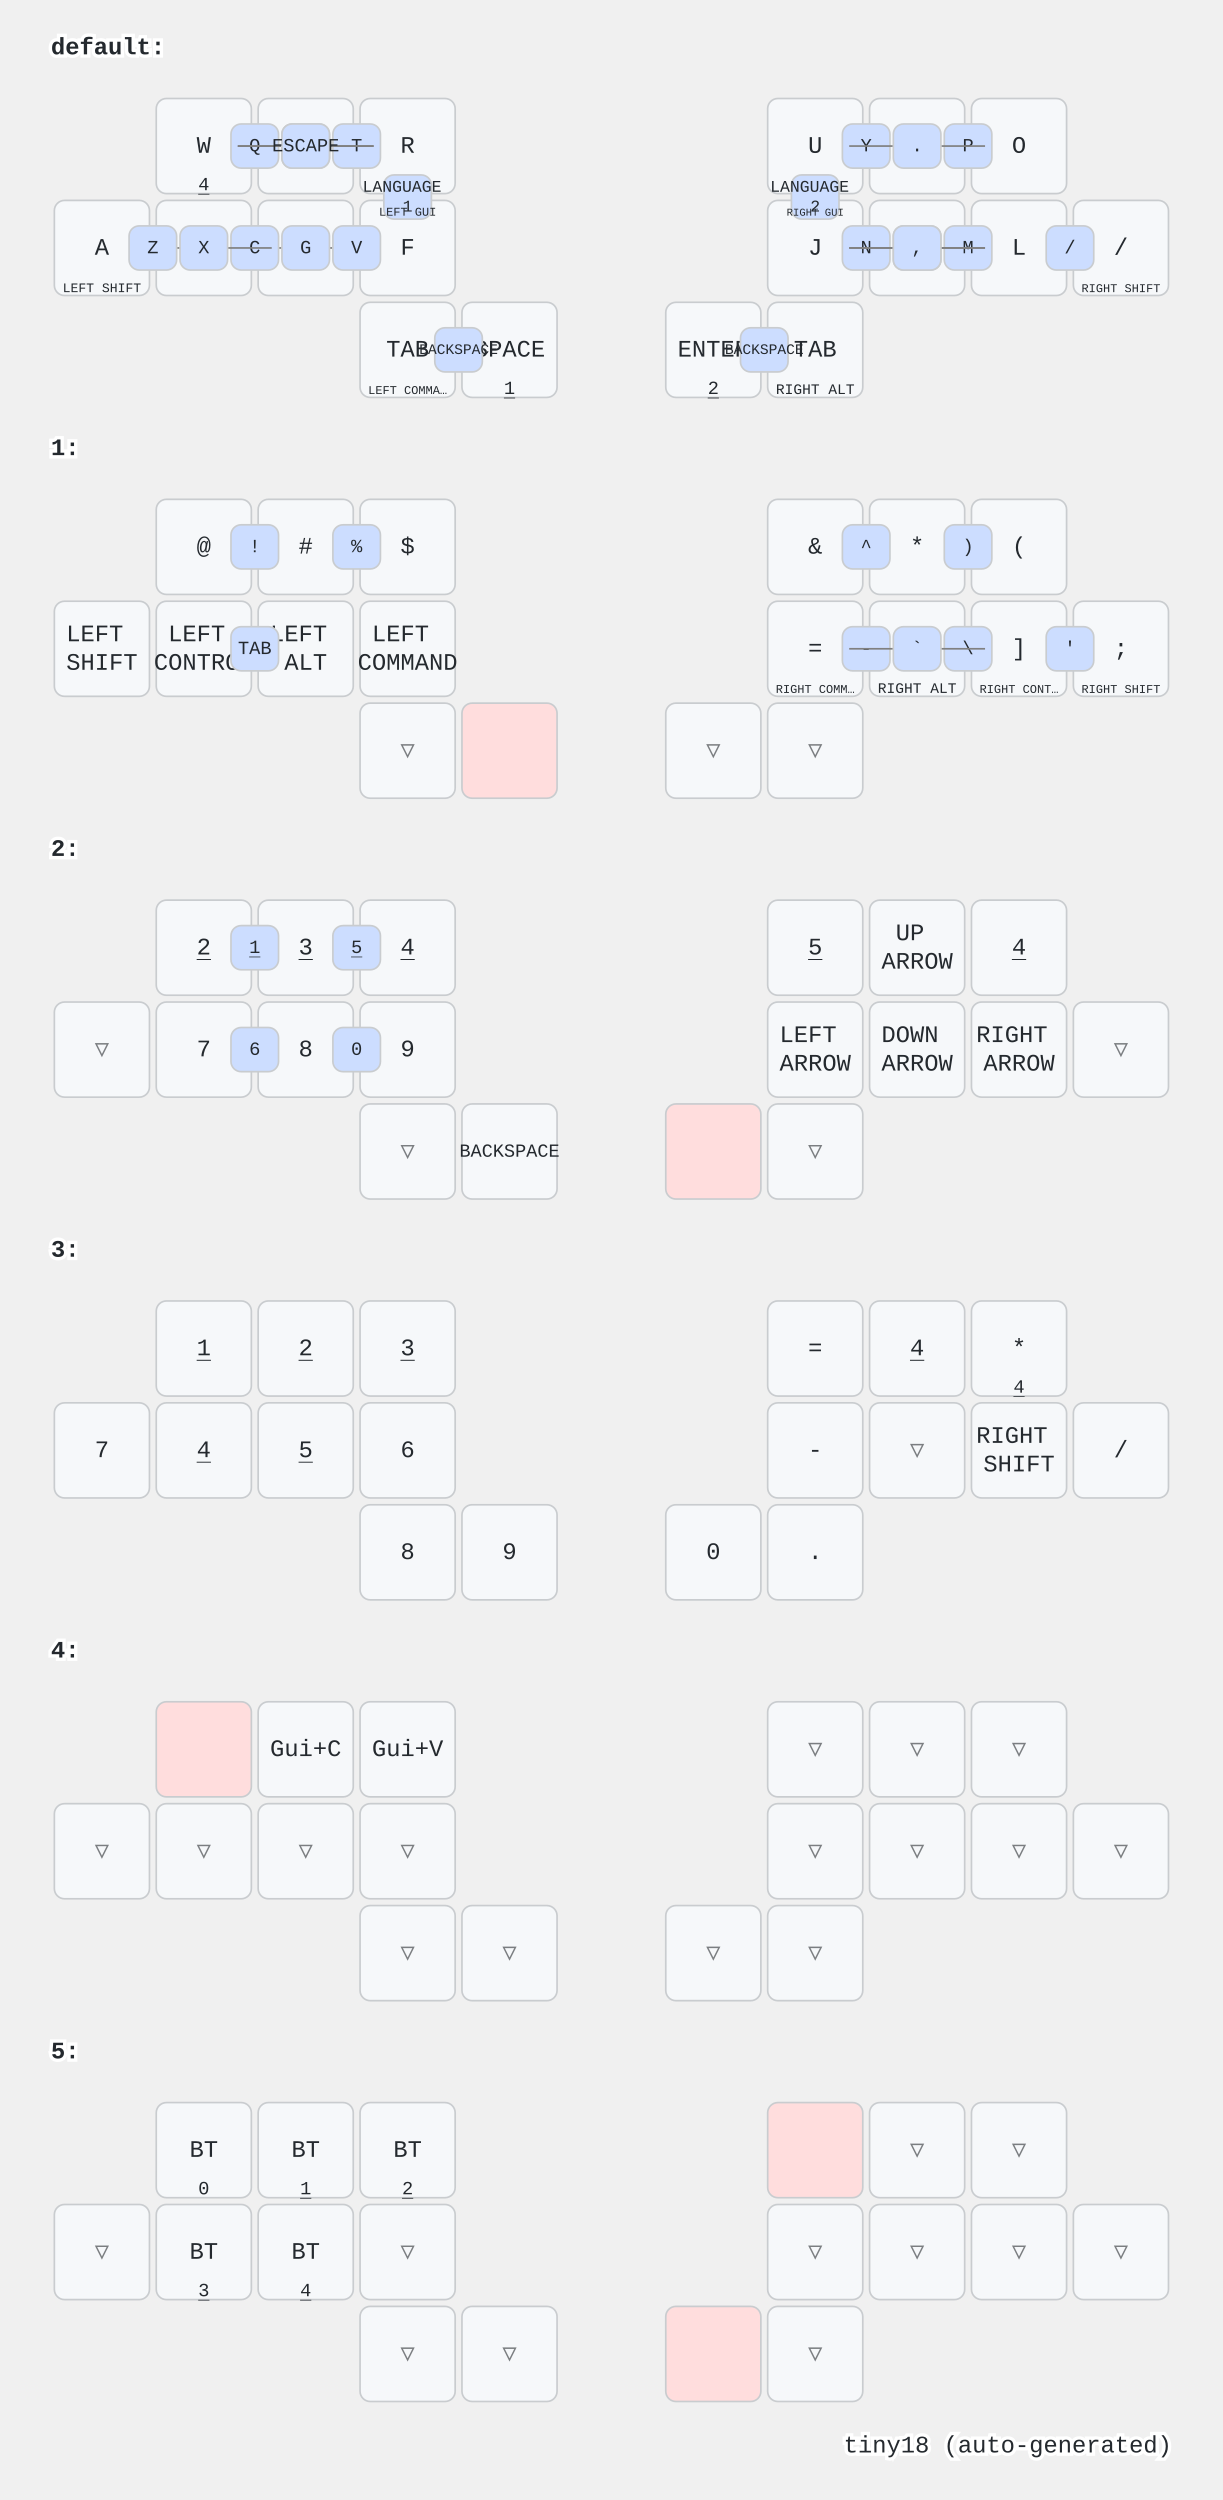
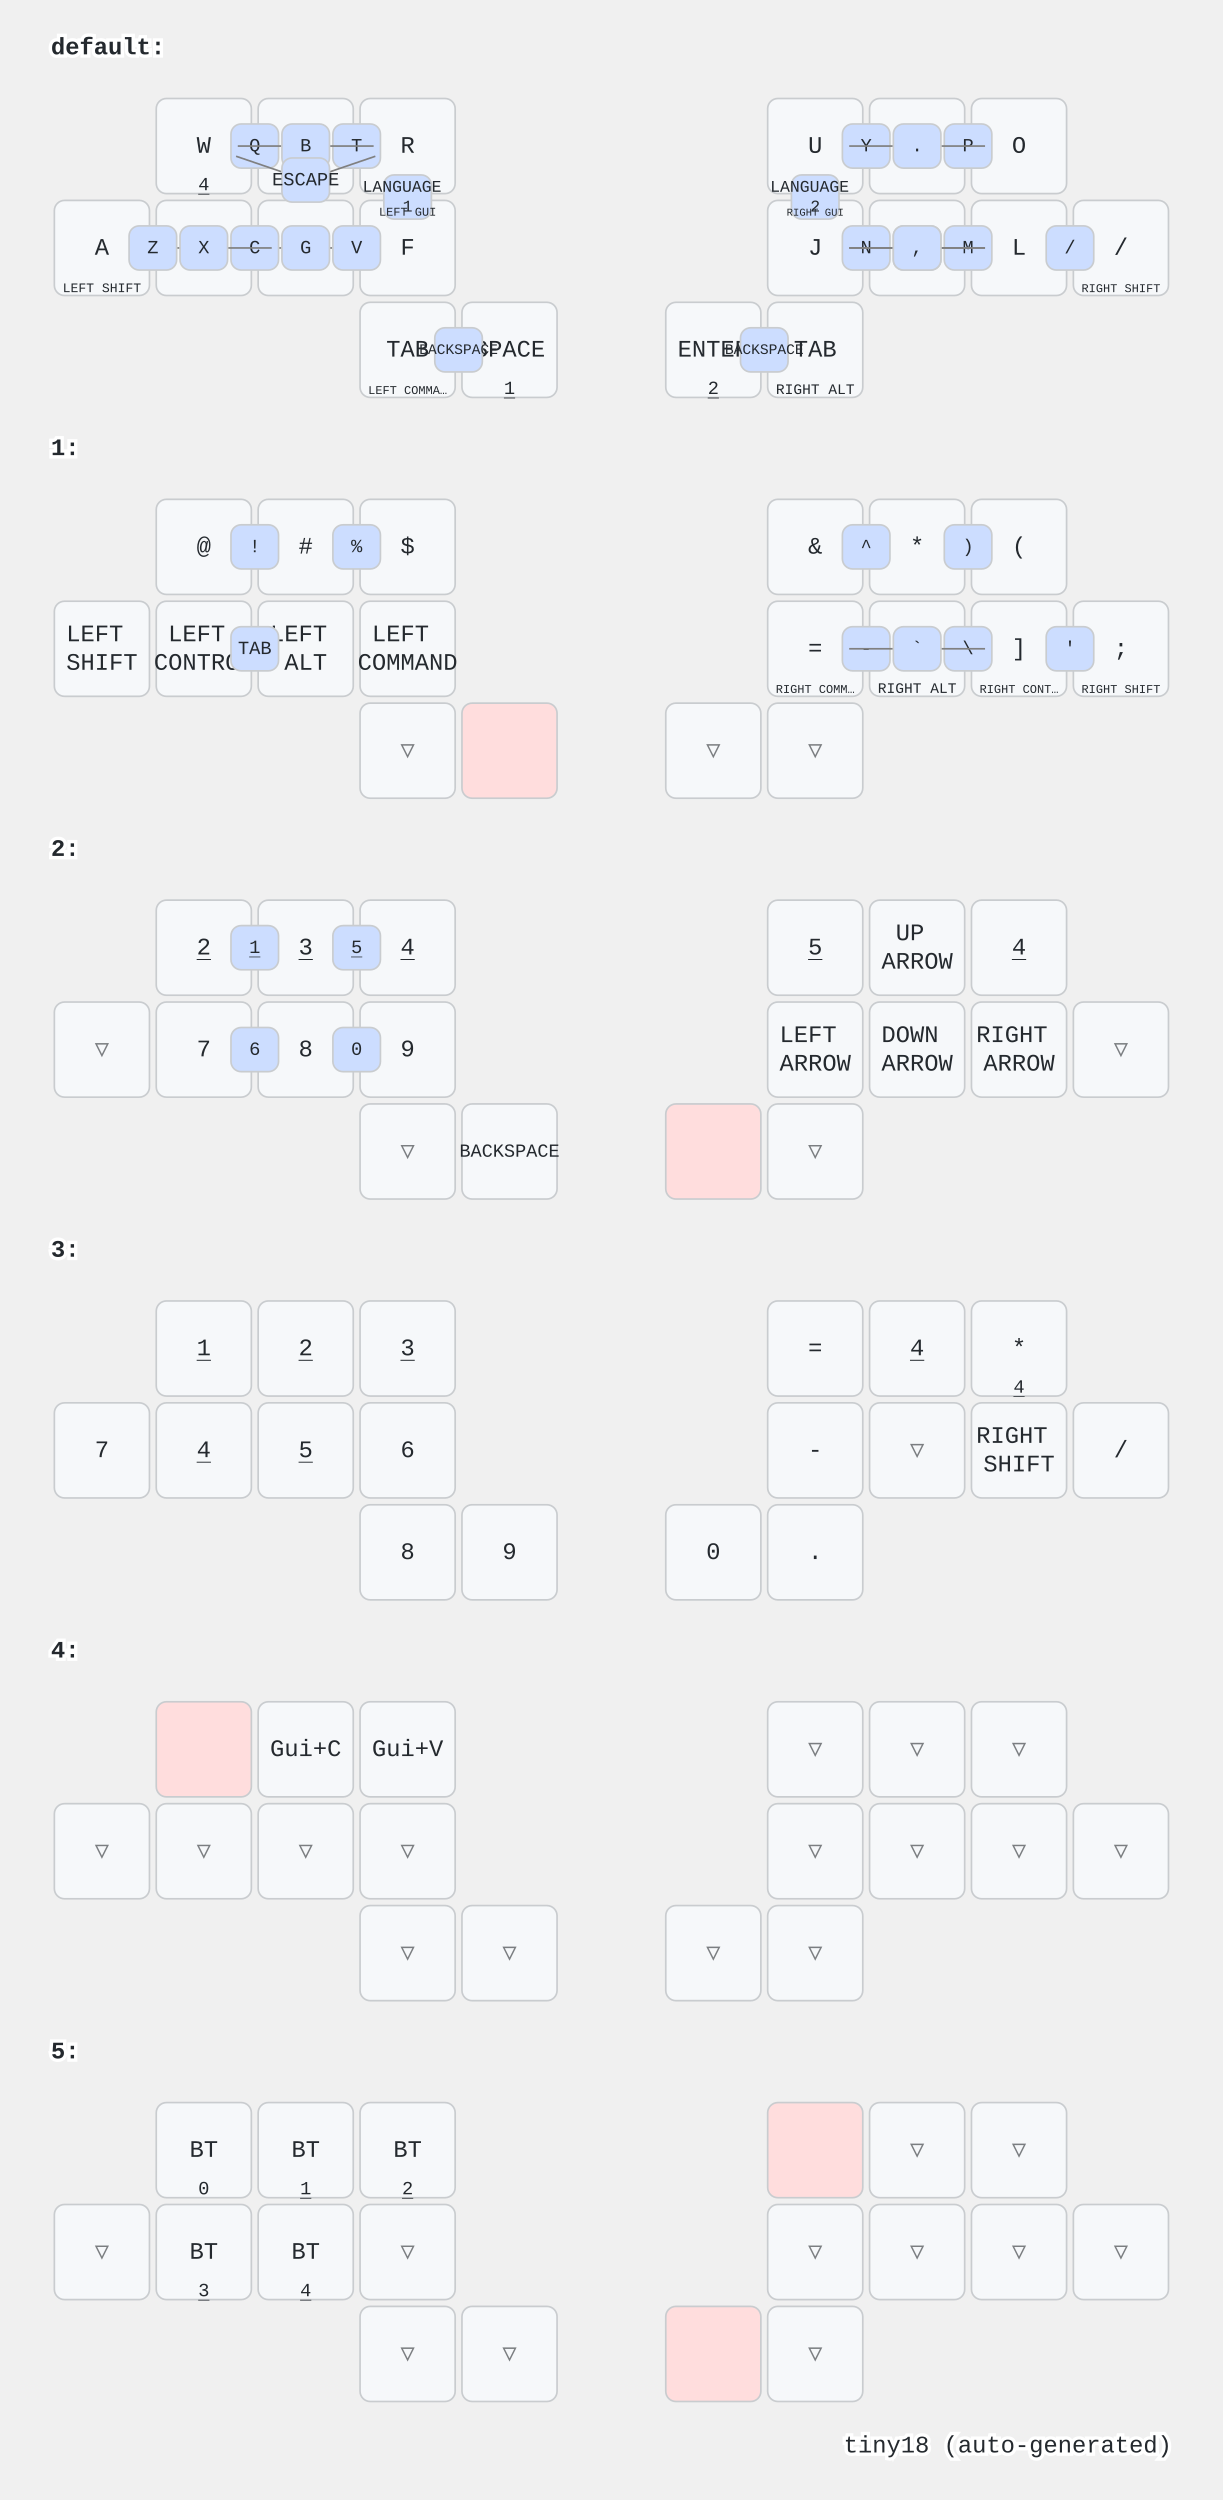
<svg xmlns="http://www.w3.org/2000/svg" width="720" height="1472" viewBox="0 0 720 1472" class="keymap">
  <style>/* inherit to force styles through use tags */
svg path {
    fill: inherit;
}

/* font and background color specifications */
svg.keymap {
    font-family: SFMono-Regular,Consolas,Liberation Mono,Menlo,monospace;
    font-size: 14px;
    font-kerning: normal;
    text-rendering: optimizeLegibility;
    fill: #24292e;
}

/* default key styling */
rect.key {
    fill: #f6f8fa;
}

rect.key, rect.combo {
    stroke: #c9cccf;
    stroke-width: 1;
}

/* default key side styling, only used is draw_key_sides is set */
rect.side {
    filter: brightness(90%);
}

/* color accent for combo boxes */
rect.combo, rect.combo-separate {
    fill: #cdf;
}

/* color accent for held keys */
rect.held, rect.combo.held {
    fill: #fdd;
}

/* color accent for ghost (optional) keys */
rect.ghost, rect.combo.ghost {
    stroke-dasharray: 4, 4;
    stroke-width: 2;
}

text {
    text-anchor: middle;
    dominant-baseline: middle;
}

/* styling for layer labels */
text.label {
    font-weight: bold;
    text-anchor: start;
    stroke: white;
    stroke-width: 4;
    paint-order: stroke;
}

/* styling for optional footer */
text.footer {
    text-anchor: end;
    dominant-baseline: auto;
    stroke: white;
    stroke-width: 4;
    paint-order: stroke;
}

/* styling for combo tap, and key non-tap label text */
text.combo, text.hold, text.shifted, text.left, text.right {
    font-size: 11px;
}

text.hold {
    text-anchor: middle;
    dominant-baseline: auto;
}

text.shifted {
    text-anchor: middle;
    dominant-baseline: hanging;
}

text.left {
    text-anchor: start;
}

text.right {
    text-anchor: end;
}

text.layer-activator {
    text-decoration: underline;
}

/* styling for hold/shifted label text in combo box */
text.combo.hold, text.combo.shifted, text.combo.left, text.combo.right {
    font-size: 8px;
}

/* lighter symbol for transparent keys */
text.trans {
    fill: #7b7e81;
}

/* styling for combo dendrons */
path.combo {
    stroke-width: 1;
    stroke: gray;
    fill: none;
}

/* Start Tabler Icons Cleanup */
/* cannot use height/width with glyphs */
.icon-tabler &gt; path {
    fill: inherit;
    stroke: inherit;
    stroke-width: 2;
}
/* hide tabler's default box */
.icon-tabler &gt; path[stroke="none"][fill="none"] {
    visibility: hidden;
}
/* End Tabler Icons Cleanup */
</style>
  <g transform="translate(30, 0)" class="layer-default">
    <text x="0" y="28" class="label" id="default">default:</text>
    <g transform="translate(0, 56)">
      <g transform="translate(90, 30)" class="key keypos-0">
        <rect rx="6" ry="6" x="-28" y="-28" width="56" height="56" class="key" />
        <text x="0" y="0" class="key tap">W</text>
        <a href="#x_x">
          <text x="0" y="26" class="key hold layer-activator">4</text>
        </a>
      </g>
      <g transform="translate(150, 30)" class="key keypos-1">
        <rect rx="6" ry="6" x="-28" y="-28" width="56" height="56" class="key" />
        <text x="0" y="0" class="key tap">E</text>
      </g>
      <g transform="translate(210, 30)" class="key keypos-2">
        <rect rx="6" ry="6" x="-28" y="-28" width="56" height="56" class="key" />
        <text x="0" y="0" class="key tap">R</text>
      </g>
      <g transform="translate(450, 30)" class="key keypos-3">
        <rect rx="6" ry="6" x="-28" y="-28" width="56" height="56" class="key" />
        <text x="0" y="0" class="key tap">U</text>
      </g>
      <g transform="translate(510, 30)" class="key keypos-4">
        <rect rx="6" ry="6" x="-28" y="-28" width="56" height="56" class="key" />
        <text x="0" y="0" class="key tap">I</text>
      </g>
      <g transform="translate(570, 30)" class="key keypos-5">
        <rect rx="6" ry="6" x="-28" y="-28" width="56" height="56" class="key" />
        <text x="0" y="0" class="key tap">O</text>
      </g>
      <g transform="translate(30, 90)" class="key keypos-6">
        <rect rx="6" ry="6" x="-28" y="-28" width="56" height="56" class="key" />
        <text x="0" y="0" class="key tap">A</text>
        <text x="0" y="26" class="key hold">
          <tspan style="font-size: 70%">LEFT SHIFT</tspan>
        </text>
      </g>
      <g transform="translate(90, 90)" class="key keypos-7">
        <rect rx="6" ry="6" x="-28" y="-28" width="56" height="56" class="key" />
        <text x="0" y="0" class="key tap">S</text>
      </g>
      <g transform="translate(150, 90)" class="key keypos-8">
        <rect rx="6" ry="6" x="-28" y="-28" width="56" height="56" class="key" />
        <text x="0" y="0" class="key tap">D</text>
      </g>
      <g transform="translate(210, 90)" class="key keypos-9">
        <rect rx="6" ry="6" x="-28" y="-28" width="56" height="56" class="key" />
        <text x="0" y="0" class="key tap">F</text>
      </g>
      <g transform="translate(450, 90)" class="key keypos-10">
        <rect rx="6" ry="6" x="-28" y="-28" width="56" height="56" class="key" />
        <text x="0" y="0" class="key tap">J</text>
      </g>
      <g transform="translate(510, 90)" class="key keypos-11">
        <rect rx="6" ry="6" x="-28" y="-28" width="56" height="56" class="key" />
        <text x="0" y="0" class="key tap">K</text>
      </g>
      <g transform="translate(570, 90)" class="key keypos-12">
        <rect rx="6" ry="6" x="-28" y="-28" width="56" height="56" class="key" />
        <text x="0" y="0" class="key tap">L</text>
      </g>
      <g transform="translate(630, 90)" class="key keypos-13">
        <rect rx="6" ry="6" x="-28" y="-28" width="56" height="56" class="key" />
        <text x="0" y="0" class="key tap">/</text>
        <text x="0" y="26" class="key hold">
          <tspan style="font-size: 64%">RIGHT SHIFT</tspan>
        </text>
      </g>
      <g transform="translate(210, 150)" class="key keypos-14">
        <rect rx="6" ry="6" x="-28" y="-28" width="56" height="56" class="key" />
        <text x="0" y="0" class="key tap">TAB</text>
        <text x="0" y="26" class="key hold">
          <tspan style="font-size: 64%">LEFT COMMA…</tspan>
        </text>
      </g>
      <g transform="translate(270, 150)" class="key keypos-15">
        <rect rx="6" ry="6" x="-28" y="-28" width="56" height="56" class="key" />
        <text x="0" y="0" class="key tap">SPACE</text>
        <a href="#x_x">
          <text x="0" y="26" class="key hold layer-activator">1</text>
        </a>
      </g>
      <g transform="translate(390, 150)" class="key keypos-16">
        <rect rx="6" ry="6" x="-28" y="-28" width="56" height="56" class="key" />
        <text x="0" y="0" class="key tap">ENTER</text>
        <a href="#x_x">
          <text x="0" y="26" class="key hold layer-activator">2</text>
        </a>
      </g>
      <g transform="translate(450, 150)" class="key keypos-17">
        <rect rx="6" ry="6" x="-28" y="-28" width="56" height="56" class="key" />
        <text x="0" y="0" class="key tap">TAB</text>
        <text x="0" y="26" class="key hold">
          <tspan style="font-size: 78%">RIGHT ALT</tspan>
        </text>
      </g>
      <g class="combo combopos-0">
        <rect rx="6" ry="6" x="106" y="17" width="28" height="26" class="combo" />
        <text x="120" y="30" class="combo tap">Q</text>
      </g>
      <g class="combo combopos-1">
        <rect rx="6" ry="6" x="166" y="17" width="28" height="26" class="combo" />
        <text x="180" y="30" class="combo tap">T</text>
      </g>
      <g class="combo combopos-2">
        <rect rx="6" ry="6" x="466" y="17" width="28" height="26" class="combo" />
        <text x="480" y="30" class="combo tap">Y</text>
      </g>
      <g class="combo combopos-3">
        <rect rx="6" ry="6" x="526" y="17" width="28" height="26" class="combo" />
        <text x="540" y="30" class="combo tap">P</text>
      </g>
      <g class="combo combopos-4">
        <path d="M150,90 l-40,0" class="combo" />
        <path d="M150,90 l40,0" class="combo" />
        <rect rx="6" ry="6" x="136" y="77" width="28" height="26" class="combo" />
        <text x="150" y="90" class="combo tap">G</text>
      </g>
      <g class="combo combopos-5">
        <rect rx="6" ry="6" x="106" y="77" width="28" height="26" class="combo" />
        <text x="120" y="90" class="combo tap">C</text>
      </g>
      <g class="combo combopos-6">
        <rect rx="6" ry="6" x="166" y="77" width="28" height="26" class="combo" />
        <text x="180" y="90" class="combo tap">V</text>
      </g>
      <g class="combo combopos-7">
        <path d="M150,30 l-40,0" class="combo" />
        <path d="M150,30 l40,0" class="combo" />
        <rect rx="6" ry="6" x="136" y="17" width="28" height="26" class="combo" />
        <text x="150" y="30" class="combo tap">B</text>
      </g>
      <g class="combo combopos-8">
        <rect rx="6" ry="6" x="466" y="77" width="28" height="26" class="combo" />
        <text x="480" y="90" class="combo tap">N</text>
      </g>
      <g class="combo combopos-9">
        <rect rx="6" ry="6" x="526" y="77" width="28" height="26" class="combo" />
        <text x="540" y="90" class="combo tap">M</text>
      </g>
      <g class="combo combopos-10">
        <path d="M510,90 l-40,0" class="combo" />
        <path d="M510,90 l40,0" class="combo" />
        <rect rx="6" ry="6" x="496" y="77" width="28" height="26" class="combo" />
        <text x="510" y="90" class="combo tap">H</text>
      </g>
      <g class="combo combopos-11">
        <path d="M90,90 l-40,0" class="combo" />
        <path d="M90,90 l40,0" class="combo" />
        <rect rx="6" ry="6" x="76" y="77" width="28" height="26" class="combo" />
        <text x="90" y="90" class="combo tap">X</text>
      </g>
      <g class="combo combopos-12">
        <rect rx="6" ry="6" x="46" y="77" width="28" height="26" class="combo" />
        <text x="60" y="90" class="combo tap">Z</text>
      </g>
      <g class="combo combopos-13">
        <rect rx="6" ry="6" x="196" y="47" width="28" height="26" class="combo" />
        <text x="210" y="60" class="combo tap">
          <tspan x="210" dy="-0.6em" style="font-size: 88%">LANGUAGE</tspan>
          <tspan x="210" dy="1.2em" style="font-size: 88%">1</tspan>
        </text>
        <text x="210" y="71" class="combo hold">
          <tspan style="font-size: 88%">LEFT GUI</tspan>
        </text>
      </g>
      <g class="combo combopos-14">
        <rect rx="6" ry="6" x="226" y="137" width="28" height="26" class="combo" />
        <text x="240" y="150" class="combo tap">
          <tspan style="font-size: 78%">BACKSPACE</tspan>
        </text>
      </g>
      <g class="combo combopos-15">
        <rect rx="6" ry="6" x="406" y="137" width="28" height="26" class="combo" />
        <text x="420" y="150" class="combo tap">
          <tspan style="font-size: 78%">BACKSPACE</tspan>
        </text>
      </g>
      <g class="combo combopos-16">
        <rect rx="6" ry="6" x="436" y="47" width="28" height="26" class="combo" />
        <text x="450" y="60" class="combo tap">
          <tspan x="450" dy="-0.6em" style="font-size: 88%">LANGUAGE</tspan>
          <tspan x="450" dy="1.2em" style="font-size: 88%">2</tspan>
        </text>
        <text x="450" y="71" class="combo hold">
          <tspan style="font-size: 78%">RIGHT GUI</tspan>
        </text>
      </g>
      <g class="combo combopos-17">
-         <path d="M150,30 l-40,0" class="combo" />
-         <path d="M150,30 l40,0" class="combo" />
-         <rect rx="6" ry="6" x="136" y="17" width="28" height="26" class="combo" />
-         <text x="150" y="30" class="combo tap">ESCAPE</text>
+         <path d="M150,50 l-41,-14" class="combo" />
+         <path d="M150,50 l41,-14" class="combo" />
+         <rect rx="6" ry="6" x="136" y="37" width="28" height="26" class="combo" />
+         <text x="150" y="50" class="combo tap">ESCAPE</text>
      </g>
      <g class="combo combopos-18">
        <path d="M510,90 l-40,0" class="combo" />
        <path d="M510,90 l40,0" class="combo" />
        <rect rx="6" ry="6" x="496" y="77" width="28" height="26" class="combo" />
        <text x="510" y="90" class="combo tap">,</text>
      </g>
      <g class="combo combopos-19">
        <path d="M510,30 l-40,0" class="combo" />
        <path d="M510,30 l40,0" class="combo" />
        <rect rx="6" ry="6" x="496" y="17" width="28" height="26" class="combo" />
        <text x="510" y="30" class="combo tap">.</text>
      </g>
      <g class="combo combopos-20">
        <rect rx="6" ry="6" x="586" y="77" width="28" height="26" class="combo" />
        <text x="600" y="90" class="combo tap">/</text>
      </g>
    </g>
  </g>
  <g transform="translate(30, 236)" class="layer-1">
    <text x="0" y="28" class="label" id="x_x">1:</text>
    <g transform="translate(0, 56)">
      <g transform="translate(90, 30)" class="key keypos-0">
        <rect rx="6" ry="6" x="-28" y="-28" width="56" height="56" class="key" />
        <text x="0" y="0" class="key tap">@</text>
      </g>
      <g transform="translate(150, 30)" class="key keypos-1">
        <rect rx="6" ry="6" x="-28" y="-28" width="56" height="56" class="key" />
        <text x="0" y="0" class="key tap">#</text>
      </g>
      <g transform="translate(210, 30)" class="key keypos-2">
        <rect rx="6" ry="6" x="-28" y="-28" width="56" height="56" class="key" />
        <text x="0" y="0" class="key tap">$</text>
      </g>
      <g transform="translate(450, 30)" class="key keypos-3">
        <rect rx="6" ry="6" x="-28" y="-28" width="56" height="56" class="key" />
        <text x="0" y="0" class="key tap">&amp;</text>
      </g>
      <g transform="translate(510, 30)" class="key keypos-4">
        <rect rx="6" ry="6" x="-28" y="-28" width="56" height="56" class="key" />
        <text x="0" y="0" class="key tap">*</text>
      </g>
      <g transform="translate(570, 30)" class="key keypos-5">
        <rect rx="6" ry="6" x="-28" y="-28" width="56" height="56" class="key" />
        <text x="0" y="0" class="key tap">(</text>
      </g>
      <g transform="translate(30, 90)" class="key keypos-6">
        <rect rx="6" ry="6" x="-28" y="-28" width="56" height="56" class="key" />
        <text x="0" y="0" class="key tap">
          <tspan x="0" dy="-0.6em">LEFT</tspan>
          <tspan x="0" dy="1.2em">SHIFT</tspan>
        </text>
      </g>
      <g transform="translate(90, 90)" class="key keypos-7">
        <rect rx="6" ry="6" x="-28" y="-28" width="56" height="56" class="key" />
        <text x="0" y="0" class="key tap">
          <tspan x="0" dy="-0.6em">LEFT</tspan>
          <tspan x="0" dy="1.2em">CONTROL</tspan>
        </text>
      </g>
      <g transform="translate(150, 90)" class="key keypos-8">
        <rect rx="6" ry="6" x="-28" y="-28" width="56" height="56" class="key" />
        <text x="0" y="0" class="key tap">
          <tspan x="0" dy="-0.6em">LEFT</tspan>
          <tspan x="0" dy="1.2em">ALT</tspan>
        </text>
      </g>
      <g transform="translate(210, 90)" class="key keypos-9">
        <rect rx="6" ry="6" x="-28" y="-28" width="56" height="56" class="key" />
        <text x="0" y="0" class="key tap">
          <tspan x="0" dy="-0.6em">LEFT</tspan>
          <tspan x="0" dy="1.2em">COMMAND</tspan>
        </text>
      </g>
      <g transform="translate(450, 90)" class="key keypos-10">
        <rect rx="6" ry="6" x="-28" y="-28" width="56" height="56" class="key" />
        <text x="0" y="0" class="key tap">=</text>
        <text x="0" y="26" class="key hold">
          <tspan style="font-size: 64%">RIGHT COMM…</tspan>
        </text>
      </g>
      <g transform="translate(510, 90)" class="key keypos-11">
        <rect rx="6" ry="6" x="-28" y="-28" width="56" height="56" class="key" />
        <text x="0" y="0" class="key tap">[</text>
        <text x="0" y="26" class="key hold">
          <tspan style="font-size: 78%">RIGHT ALT</tspan>
        </text>
      </g>
      <g transform="translate(570, 90)" class="key keypos-12">
        <rect rx="6" ry="6" x="-28" y="-28" width="56" height="56" class="key" />
        <text x="0" y="0" class="key tap">]</text>
        <text x="0" y="26" class="key hold">
          <tspan style="font-size: 64%">RIGHT CONT…</tspan>
        </text>
      </g>
      <g transform="translate(630, 90)" class="key keypos-13">
        <rect rx="6" ry="6" x="-28" y="-28" width="56" height="56" class="key" />
        <text x="0" y="0" class="key tap">;</text>
        <text x="0" y="26" class="key hold">
          <tspan style="font-size: 64%">RIGHT SHIFT</tspan>
        </text>
      </g>
      <g transform="translate(210, 150)" class="key trans keypos-14">
        <rect rx="6" ry="6" x="-28" y="-28" width="56" height="56" class="key trans" />
        <text x="0" y="0" class="key trans tap">▽</text>
      </g>
      <g transform="translate(270, 150)" class="key held keypos-15">
        <rect rx="6" ry="6" x="-28" y="-28" width="56" height="56" class="key held" />
      </g>
      <g transform="translate(390, 150)" class="key trans keypos-16">
        <rect rx="6" ry="6" x="-28" y="-28" width="56" height="56" class="key trans" />
        <text x="0" y="0" class="key trans tap">▽</text>
      </g>
      <g transform="translate(450, 150)" class="key trans keypos-17">
        <rect rx="6" ry="6" x="-28" y="-28" width="56" height="56" class="key trans" />
        <text x="0" y="0" class="key trans tap">▽</text>
      </g>
      <g class="combo combopos-0">
        <rect rx="6" ry="6" x="586" y="77" width="28" height="26" class="combo" />
        <text x="600" y="90" class="combo tap">'</text>
      </g>
      <g class="combo combopos-1">
        <rect rx="6" ry="6" x="106" y="17" width="28" height="26" class="combo" />
        <text x="120" y="30" class="combo tap">!</text>
      </g>
      <g class="combo combopos-2">
        <rect rx="6" ry="6" x="166" y="17" width="28" height="26" class="combo" />
        <text x="180" y="30" class="combo tap">%</text>
      </g>
      <g class="combo combopos-3">
        <rect rx="6" ry="6" x="466" y="17" width="28" height="26" class="combo" />
        <text x="480" y="30" class="combo tap">^</text>
      </g>
      <g class="combo combopos-4">
        <rect rx="6" ry="6" x="526" y="17" width="28" height="26" class="combo" />
        <text x="540" y="30" class="combo tap">)</text>
      </g>
      <g class="combo combopos-5">
        <rect rx="6" ry="6" x="106" y="77" width="28" height="26" class="combo" />
        <text x="120" y="90" class="combo tap">TAB</text>
      </g>
      <g class="combo combopos-6">
        <rect rx="6" ry="6" x="466" y="77" width="28" height="26" class="combo" />
        <text x="480" y="90" class="combo tap">-</text>
      </g>
      <g class="combo combopos-7">
        <rect rx="6" ry="6" x="526" y="77" width="28" height="26" class="combo" />
        <text x="540" y="90" class="combo tap">\</text>
      </g>
      <g class="combo combopos-8">
        <path d="M510,90 l-40,0" class="combo" />
        <path d="M510,90 l40,0" class="combo" />
        <rect rx="6" ry="6" x="496" y="77" width="28" height="26" class="combo" />
        <text x="510" y="90" class="combo tap">`</text>
      </g>
    </g>
  </g>
  <g transform="translate(30, 472)" class="layer-2">
    <text x="0" y="28" class="label" id="x_x">2:</text>
    <g transform="translate(0, 56)">
      <g transform="translate(90, 30)" class="key keypos-0">
        <rect rx="6" ry="6" x="-28" y="-28" width="56" height="56" class="key" />
        <a href="#x_x">
          <text x="0" y="0" class="key tap layer-activator">2</text>
        </a>
      </g>
      <g transform="translate(150, 30)" class="key keypos-1">
        <rect rx="6" ry="6" x="-28" y="-28" width="56" height="56" class="key" />
        <a href="#x_x">
          <text x="0" y="0" class="key tap layer-activator">3</text>
        </a>
      </g>
      <g transform="translate(210, 30)" class="key keypos-2">
        <rect rx="6" ry="6" x="-28" y="-28" width="56" height="56" class="key" />
        <a href="#x_x">
          <text x="0" y="0" class="key tap layer-activator">4</text>
        </a>
      </g>
      <g transform="translate(450, 30)" class="key keypos-3">
        <rect rx="6" ry="6" x="-28" y="-28" width="56" height="56" class="key" />
        <a href="#x_x">
          <text x="0" y="0" class="key tap layer-activator">5</text>
        </a>
      </g>
      <g transform="translate(510, 30)" class="key keypos-4">
        <rect rx="6" ry="6" x="-28" y="-28" width="56" height="56" class="key" />
        <text x="0" y="0" class="key tap">
          <tspan x="0" dy="-0.6em">UP</tspan>
          <tspan x="0" dy="1.2em">ARROW</tspan>
        </text>
      </g>
      <g transform="translate(570, 30)" class="key keypos-5">
        <rect rx="6" ry="6" x="-28" y="-28" width="56" height="56" class="key" />
        <a href="#x_x">
          <text x="0" y="0" class="key tap layer-activator">4</text>
        </a>
      </g>
      <g transform="translate(30, 90)" class="key trans keypos-6">
        <rect rx="6" ry="6" x="-28" y="-28" width="56" height="56" class="key trans" />
        <text x="0" y="0" class="key trans tap">▽</text>
      </g>
      <g transform="translate(90, 90)" class="key keypos-7">
        <rect rx="6" ry="6" x="-28" y="-28" width="56" height="56" class="key" />
        <text x="0" y="0" class="key tap">7</text>
      </g>
      <g transform="translate(150, 90)" class="key keypos-8">
        <rect rx="6" ry="6" x="-28" y="-28" width="56" height="56" class="key" />
        <text x="0" y="0" class="key tap">8</text>
      </g>
      <g transform="translate(210, 90)" class="key keypos-9">
        <rect rx="6" ry="6" x="-28" y="-28" width="56" height="56" class="key" />
        <text x="0" y="0" class="key tap">9</text>
      </g>
      <g transform="translate(450, 90)" class="key keypos-10">
        <rect rx="6" ry="6" x="-28" y="-28" width="56" height="56" class="key" />
        <text x="0" y="0" class="key tap">
          <tspan x="0" dy="-0.6em">LEFT</tspan>
          <tspan x="0" dy="1.2em">ARROW</tspan>
        </text>
      </g>
      <g transform="translate(510, 90)" class="key keypos-11">
        <rect rx="6" ry="6" x="-28" y="-28" width="56" height="56" class="key" />
        <text x="0" y="0" class="key tap">
          <tspan x="0" dy="-0.6em">DOWN</tspan>
          <tspan x="0" dy="1.2em">ARROW</tspan>
        </text>
      </g>
      <g transform="translate(570, 90)" class="key keypos-12">
        <rect rx="6" ry="6" x="-28" y="-28" width="56" height="56" class="key" />
        <text x="0" y="0" class="key tap">
          <tspan x="0" dy="-0.6em">RIGHT</tspan>
          <tspan x="0" dy="1.2em">ARROW</tspan>
        </text>
      </g>
      <g transform="translate(630, 90)" class="key trans keypos-13">
        <rect rx="6" ry="6" x="-28" y="-28" width="56" height="56" class="key trans" />
        <text x="0" y="0" class="key trans tap">▽</text>
      </g>
      <g transform="translate(210, 150)" class="key trans keypos-14">
        <rect rx="6" ry="6" x="-28" y="-28" width="56" height="56" class="key trans" />
        <text x="0" y="0" class="key trans tap">▽</text>
      </g>
      <g transform="translate(270, 150)" class="key keypos-15">
        <rect rx="6" ry="6" x="-28" y="-28" width="56" height="56" class="key" />
        <text x="0" y="0" class="key tap">
          <tspan style="font-size: 78%">BACKSPACE</tspan>
        </text>
      </g>
      <g transform="translate(390, 150)" class="key held keypos-16">
        <rect rx="6" ry="6" x="-28" y="-28" width="56" height="56" class="key held" />
      </g>
      <g transform="translate(450, 150)" class="key trans keypos-17">
        <rect rx="6" ry="6" x="-28" y="-28" width="56" height="56" class="key trans" />
        <text x="0" y="0" class="key trans tap">▽</text>
      </g>
      <g class="combo combopos-0">
        <rect rx="6" ry="6" x="106" y="17" width="28" height="26" class="combo" />
        <a href="#x_x">
          <text x="120" y="30" class="combo tap layer-activator">1</text>
        </a>
      </g>
      <g class="combo combopos-1">
        <rect rx="6" ry="6" x="166" y="17" width="28" height="26" class="combo" />
        <a href="#x_x">
          <text x="180" y="30" class="combo tap layer-activator">5</text>
        </a>
      </g>
      <g class="combo combopos-2">
        <rect rx="6" ry="6" x="106" y="77" width="28" height="26" class="combo" />
        <text x="120" y="90" class="combo tap">6</text>
      </g>
      <g class="combo combopos-3">
        <rect rx="6" ry="6" x="166" y="77" width="28" height="26" class="combo" />
        <text x="180" y="90" class="combo tap">0</text>
      </g>
    </g>
  </g>
  <g transform="translate(30, 708)" class="layer-3">
    <text x="0" y="28" class="label" id="x_x">3:</text>
    <g transform="translate(0, 56)">
      <g transform="translate(90, 30)" class="key keypos-0">
        <rect rx="6" ry="6" x="-28" y="-28" width="56" height="56" class="key" />
        <a href="#x_x">
          <text x="0" y="0" class="key tap layer-activator">1</text>
        </a>
      </g>
      <g transform="translate(150, 30)" class="key keypos-1">
        <rect rx="6" ry="6" x="-28" y="-28" width="56" height="56" class="key" />
        <a href="#x_x">
          <text x="0" y="0" class="key tap layer-activator">2</text>
        </a>
      </g>
      <g transform="translate(210, 30)" class="key keypos-2">
        <rect rx="6" ry="6" x="-28" y="-28" width="56" height="56" class="key" />
        <a href="#x_x">
          <text x="0" y="0" class="key tap layer-activator">3</text>
        </a>
      </g>
      <g transform="translate(450, 30)" class="key keypos-3">
        <rect rx="6" ry="6" x="-28" y="-28" width="56" height="56" class="key" />
        <text x="0" y="0" class="key tap">=</text>
      </g>
      <g transform="translate(510, 30)" class="key keypos-4">
        <rect rx="6" ry="6" x="-28" y="-28" width="56" height="56" class="key" />
        <a href="#x_x">
          <text x="0" y="0" class="key tap layer-activator">4</text>
        </a>
      </g>
      <g transform="translate(570, 30)" class="key keypos-5">
        <rect rx="6" ry="6" x="-28" y="-28" width="56" height="56" class="key" />
        <text x="0" y="0" class="key tap">*</text>
        <a href="#x_x">
          <text x="0" y="26" class="key hold layer-activator">4</text>
        </a>
      </g>
      <g transform="translate(30, 90)" class="key keypos-6">
        <rect rx="6" ry="6" x="-28" y="-28" width="56" height="56" class="key" />
        <text x="0" y="0" class="key tap">7</text>
      </g>
      <g transform="translate(90, 90)" class="key keypos-7">
        <rect rx="6" ry="6" x="-28" y="-28" width="56" height="56" class="key" />
        <a href="#x_x">
          <text x="0" y="0" class="key tap layer-activator">4</text>
        </a>
      </g>
      <g transform="translate(150, 90)" class="key keypos-8">
        <rect rx="6" ry="6" x="-28" y="-28" width="56" height="56" class="key" />
        <a href="#x_x">
          <text x="0" y="0" class="key tap layer-activator">5</text>
        </a>
      </g>
      <g transform="translate(210, 90)" class="key keypos-9">
        <rect rx="6" ry="6" x="-28" y="-28" width="56" height="56" class="key" />
        <text x="0" y="0" class="key tap">6</text>
      </g>
      <g transform="translate(450, 90)" class="key keypos-10">
        <rect rx="6" ry="6" x="-28" y="-28" width="56" height="56" class="key" />
        <text x="0" y="0" class="key tap">-</text>
      </g>
      <g transform="translate(510, 90)" class="key trans keypos-11">
        <rect rx="6" ry="6" x="-28" y="-28" width="56" height="56" class="key trans" />
        <text x="0" y="0" class="key trans tap">▽</text>
      </g>
      <g transform="translate(570, 90)" class="key keypos-12">
        <rect rx="6" ry="6" x="-28" y="-28" width="56" height="56" class="key" />
        <text x="0" y="0" class="key tap">
          <tspan x="0" dy="-0.6em">RIGHT</tspan>
          <tspan x="0" dy="1.2em">SHIFT</tspan>
        </text>
      </g>
      <g transform="translate(630, 90)" class="key keypos-13">
        <rect rx="6" ry="6" x="-28" y="-28" width="56" height="56" class="key" />
        <text x="0" y="0" class="key tap">/</text>
      </g>
      <g transform="translate(210, 150)" class="key keypos-14">
        <rect rx="6" ry="6" x="-28" y="-28" width="56" height="56" class="key" />
        <text x="0" y="0" class="key tap">8</text>
      </g>
      <g transform="translate(270, 150)" class="key keypos-15">
        <rect rx="6" ry="6" x="-28" y="-28" width="56" height="56" class="key" />
        <text x="0" y="0" class="key tap">9</text>
      </g>
      <g transform="translate(390, 150)" class="key keypos-16">
        <rect rx="6" ry="6" x="-28" y="-28" width="56" height="56" class="key" />
        <text x="0" y="0" class="key tap">0</text>
      </g>
      <g transform="translate(450, 150)" class="key keypos-17">
        <rect rx="6" ry="6" x="-28" y="-28" width="56" height="56" class="key" />
        <text x="0" y="0" class="key tap">.</text>
      </g>
    </g>
  </g>
  <g transform="translate(30, 944)" class="layer-4">
    <text x="0" y="28" class="label" id="x_x">4:</text>
    <g transform="translate(0, 56)">
      <g transform="translate(90, 30)" class="key held keypos-0">
        <rect rx="6" ry="6" x="-28" y="-28" width="56" height="56" class="key held" />
      </g>
      <g transform="translate(150, 30)" class="key keypos-1">
        <rect rx="6" ry="6" x="-28" y="-28" width="56" height="56" class="key" />
        <text x="0" y="0" class="key tap">Gui+C</text>
      </g>
      <g transform="translate(210, 30)" class="key keypos-2">
        <rect rx="6" ry="6" x="-28" y="-28" width="56" height="56" class="key" />
        <text x="0" y="0" class="key tap">Gui+V</text>
      </g>
      <g transform="translate(450, 30)" class="key trans keypos-3">
        <rect rx="6" ry="6" x="-28" y="-28" width="56" height="56" class="key trans" />
        <text x="0" y="0" class="key trans tap">▽</text>
      </g>
      <g transform="translate(510, 30)" class="key trans keypos-4">
        <rect rx="6" ry="6" x="-28" y="-28" width="56" height="56" class="key trans" />
        <text x="0" y="0" class="key trans tap">▽</text>
      </g>
      <g transform="translate(570, 30)" class="key trans keypos-5">
        <rect rx="6" ry="6" x="-28" y="-28" width="56" height="56" class="key trans" />
        <text x="0" y="0" class="key trans tap">▽</text>
      </g>
      <g transform="translate(30, 90)" class="key trans keypos-6">
        <rect rx="6" ry="6" x="-28" y="-28" width="56" height="56" class="key trans" />
        <text x="0" y="0" class="key trans tap">▽</text>
      </g>
      <g transform="translate(90, 90)" class="key trans keypos-7">
        <rect rx="6" ry="6" x="-28" y="-28" width="56" height="56" class="key trans" />
        <text x="0" y="0" class="key trans tap">▽</text>
      </g>
      <g transform="translate(150, 90)" class="key trans keypos-8">
        <rect rx="6" ry="6" x="-28" y="-28" width="56" height="56" class="key trans" />
        <text x="0" y="0" class="key trans tap">▽</text>
      </g>
      <g transform="translate(210, 90)" class="key trans keypos-9">
        <rect rx="6" ry="6" x="-28" y="-28" width="56" height="56" class="key trans" />
        <text x="0" y="0" class="key trans tap">▽</text>
      </g>
      <g transform="translate(450, 90)" class="key trans keypos-10">
        <rect rx="6" ry="6" x="-28" y="-28" width="56" height="56" class="key trans" />
        <text x="0" y="0" class="key trans tap">▽</text>
      </g>
      <g transform="translate(510, 90)" class="key trans keypos-11">
        <rect rx="6" ry="6" x="-28" y="-28" width="56" height="56" class="key trans" />
        <text x="0" y="0" class="key trans tap">▽</text>
      </g>
      <g transform="translate(570, 90)" class="key trans keypos-12">
        <rect rx="6" ry="6" x="-28" y="-28" width="56" height="56" class="key trans" />
        <text x="0" y="0" class="key trans tap">▽</text>
      </g>
      <g transform="translate(630, 90)" class="key trans keypos-13">
        <rect rx="6" ry="6" x="-28" y="-28" width="56" height="56" class="key trans" />
        <text x="0" y="0" class="key trans tap">▽</text>
      </g>
      <g transform="translate(210, 150)" class="key trans keypos-14">
        <rect rx="6" ry="6" x="-28" y="-28" width="56" height="56" class="key trans" />
        <text x="0" y="0" class="key trans tap">▽</text>
      </g>
      <g transform="translate(270, 150)" class="key trans keypos-15">
        <rect rx="6" ry="6" x="-28" y="-28" width="56" height="56" class="key trans" />
        <text x="0" y="0" class="key trans tap">▽</text>
      </g>
      <g transform="translate(390, 150)" class="key trans keypos-16">
        <rect rx="6" ry="6" x="-28" y="-28" width="56" height="56" class="key trans" />
        <text x="0" y="0" class="key trans tap">▽</text>
      </g>
      <g transform="translate(450, 150)" class="key trans keypos-17">
        <rect rx="6" ry="6" x="-28" y="-28" width="56" height="56" class="key trans" />
        <text x="0" y="0" class="key trans tap">▽</text>
      </g>
    </g>
  </g>
  <g transform="translate(30, 1180)" class="layer-5">
    <text x="0" y="28" class="label" id="x_x">5:</text>
    <g transform="translate(0, 56)">
      <g transform="translate(90, 30)" class="key keypos-0">
        <rect rx="6" ry="6" x="-28" y="-28" width="56" height="56" class="key" />
        <text x="0" y="0" class="key tap">BT</text>
        <text x="0" y="26" class="key hold">0</text>
      </g>
      <g transform="translate(150, 30)" class="key keypos-1">
        <rect rx="6" ry="6" x="-28" y="-28" width="56" height="56" class="key" />
        <text x="0" y="0" class="key tap">BT</text>
        <a href="#x_x">
          <text x="0" y="26" class="key hold layer-activator">1</text>
        </a>
      </g>
      <g transform="translate(210, 30)" class="key keypos-2">
        <rect rx="6" ry="6" x="-28" y="-28" width="56" height="56" class="key" />
        <text x="0" y="0" class="key tap">BT</text>
        <a href="#x_x">
          <text x="0" y="26" class="key hold layer-activator">2</text>
        </a>
      </g>
      <g transform="translate(450, 30)" class="key held keypos-3">
        <rect rx="6" ry="6" x="-28" y="-28" width="56" height="56" class="key held" />
      </g>
      <g transform="translate(510, 30)" class="key trans keypos-4">
        <rect rx="6" ry="6" x="-28" y="-28" width="56" height="56" class="key trans" />
        <text x="0" y="0" class="key trans tap">▽</text>
      </g>
      <g transform="translate(570, 30)" class="key trans keypos-5">
        <rect rx="6" ry="6" x="-28" y="-28" width="56" height="56" class="key trans" />
        <text x="0" y="0" class="key trans tap">▽</text>
      </g>
      <g transform="translate(30, 90)" class="key trans keypos-6">
        <rect rx="6" ry="6" x="-28" y="-28" width="56" height="56" class="key trans" />
        <text x="0" y="0" class="key trans tap">▽</text>
      </g>
      <g transform="translate(90, 90)" class="key keypos-7">
        <rect rx="6" ry="6" x="-28" y="-28" width="56" height="56" class="key" />
        <text x="0" y="0" class="key tap">BT</text>
        <a href="#x_x">
          <text x="0" y="26" class="key hold layer-activator">3</text>
        </a>
      </g>
      <g transform="translate(150, 90)" class="key keypos-8">
        <rect rx="6" ry="6" x="-28" y="-28" width="56" height="56" class="key" />
        <text x="0" y="0" class="key tap">BT</text>
        <a href="#x_x">
          <text x="0" y="26" class="key hold layer-activator">4</text>
        </a>
      </g>
      <g transform="translate(210, 90)" class="key trans keypos-9">
        <rect rx="6" ry="6" x="-28" y="-28" width="56" height="56" class="key trans" />
        <text x="0" y="0" class="key trans tap">▽</text>
      </g>
      <g transform="translate(450, 90)" class="key trans keypos-10">
        <rect rx="6" ry="6" x="-28" y="-28" width="56" height="56" class="key trans" />
        <text x="0" y="0" class="key trans tap">▽</text>
      </g>
      <g transform="translate(510, 90)" class="key trans keypos-11">
        <rect rx="6" ry="6" x="-28" y="-28" width="56" height="56" class="key trans" />
        <text x="0" y="0" class="key trans tap">▽</text>
      </g>
      <g transform="translate(570, 90)" class="key trans keypos-12">
        <rect rx="6" ry="6" x="-28" y="-28" width="56" height="56" class="key trans" />
        <text x="0" y="0" class="key trans tap">▽</text>
      </g>
      <g transform="translate(630, 90)" class="key trans keypos-13">
        <rect rx="6" ry="6" x="-28" y="-28" width="56" height="56" class="key trans" />
        <text x="0" y="0" class="key trans tap">▽</text>
      </g>
      <g transform="translate(210, 150)" class="key trans keypos-14">
        <rect rx="6" ry="6" x="-28" y="-28" width="56" height="56" class="key trans" />
        <text x="0" y="0" class="key trans tap">▽</text>
      </g>
      <g transform="translate(270, 150)" class="key trans keypos-15">
        <rect rx="6" ry="6" x="-28" y="-28" width="56" height="56" class="key trans" />
        <text x="0" y="0" class="key trans tap">▽</text>
      </g>
      <g transform="translate(390, 150)" class="key held keypos-16">
        <rect rx="6" ry="6" x="-28" y="-28" width="56" height="56" class="key held" />
      </g>
      <g transform="translate(450, 150)" class="key trans keypos-17">
        <rect rx="6" ry="6" x="-28" y="-28" width="56" height="56" class="key trans" />
        <text x="0" y="0" class="key trans tap">▽</text>
      </g>
    </g>
  </g>
  <text x="690.0" y="1444.0" class="footer">tiny18 (auto-generated)</text>
</svg>
